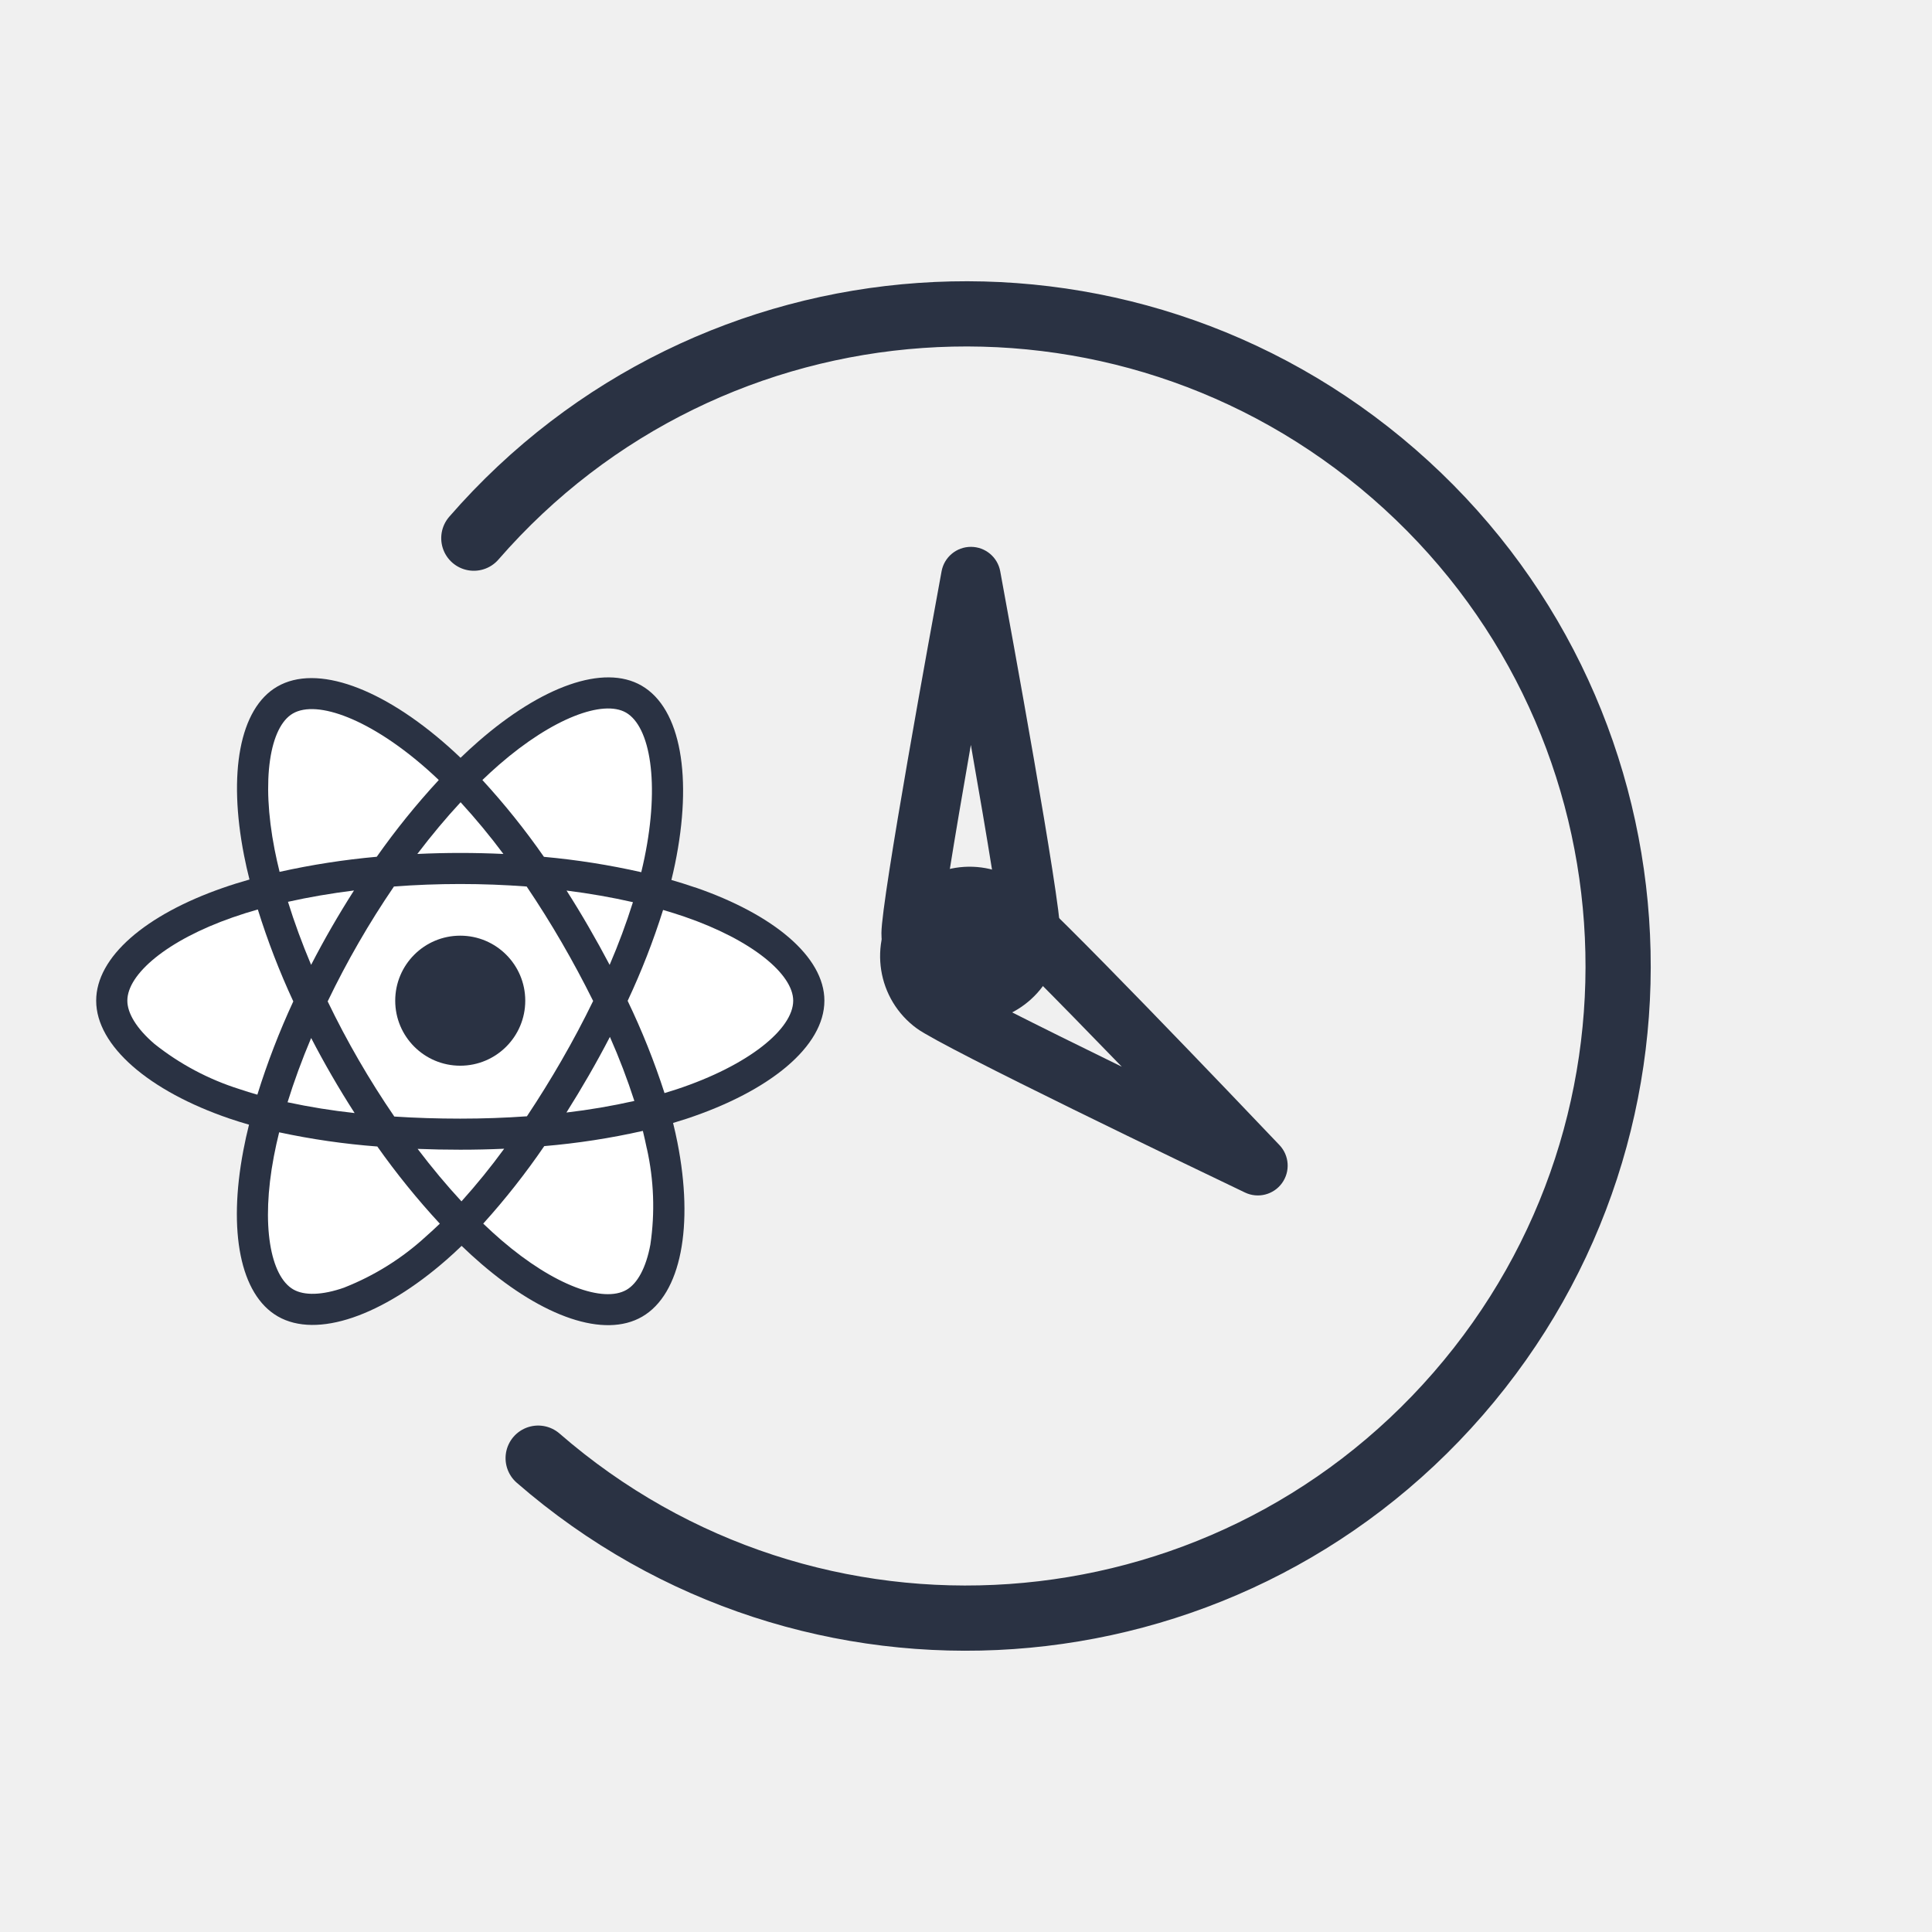
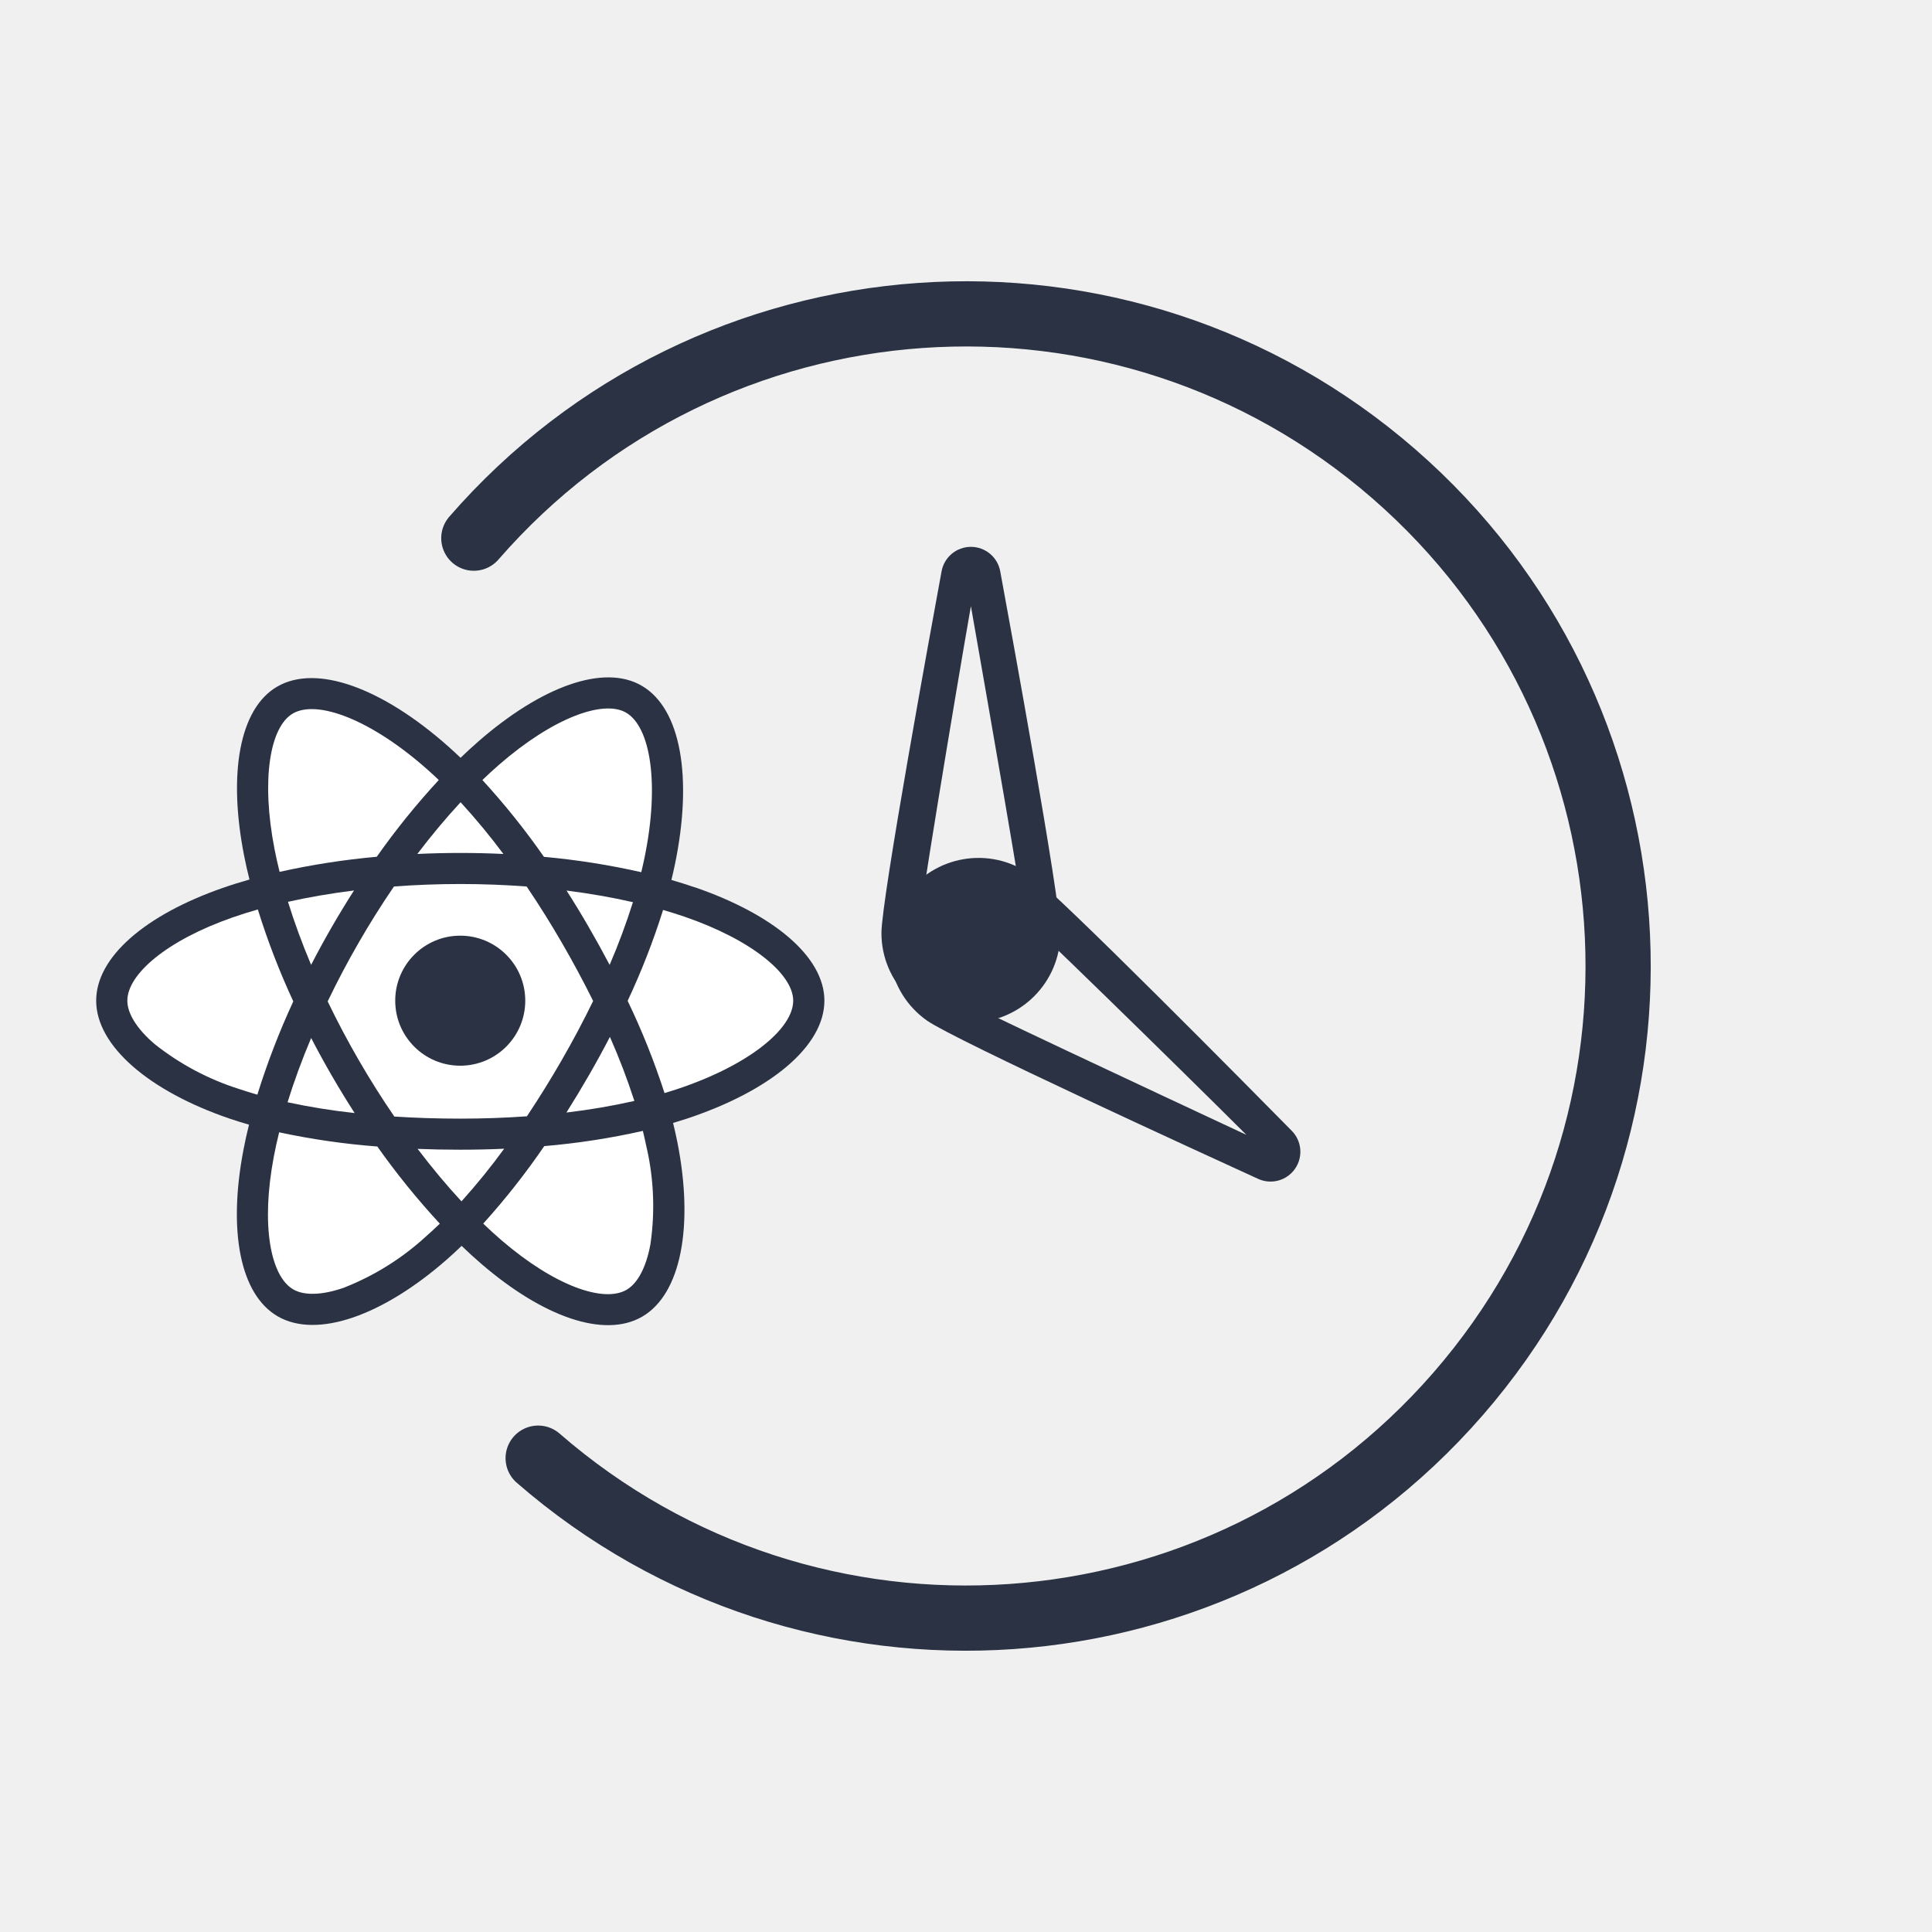
<svg xmlns="http://www.w3.org/2000/svg" width="177.757" height="177.757" viewBox="0 0 177.757 177.757">
-   <g transform="translate(-121.122 -30.122)">
-     <g transform="translate(114.728 77.932)">
-       <path d="M70.324,33.833q-1.07-.367-2.157-.68.18-.732.333-1.471c1.632-7.924.565-14.308-3.08-16.41-3.495-2.016-9.21.086-14.983,5.109q-.853.744-1.668,1.531-.545-.523-1.11-1.025c-6.05-5.372-12.114-7.635-15.755-5.527-3.491,2.021-4.526,8.023-3.056,15.533q.219,1.116.5,2.219c-.858.244-1.687.5-2.479.78C19.773,36.365,15.243,40.24,15.243,44.26c0,4.152,4.862,8.316,12.25,10.841q.9.306,1.812.566-.3,1.188-.526,2.392c-1.4,7.38-.307,13.239,3.175,15.248,3.6,2.074,9.633-.058,15.511-5.2q.7-.609,1.4-1.289.882.851,1.811,1.652c5.694,4.9,11.317,6.878,14.8,4.864,3.593-2.08,4.761-8.375,3.245-16.033q-.173-.877-.4-1.791.636-.188,1.246-.389c7.68-2.544,12.677-6.658,12.677-10.866,0-4.034-4.676-7.936-11.911-10.427Z" transform="translate(0 0)" fill="#2a3243" />
-       <path d="M75.449,59.184c-.366.121-.742.238-1.125.352a67.169,67.169,0,0,0-3.392-8.487,67.142,67.142,0,0,0,3.26-8.363c.685.2,1.35.408,1.991.629,6.2,2.134,9.981,5.289,9.981,7.72,0,2.59-4.084,5.952-10.715,8.149ZM72.7,64.636a24.234,24.234,0,0,1,.322,8.842c-.4,2.151-1.2,3.585-2.193,4.159-2.111,1.222-6.626-.366-11.5-4.556q-.837-.72-1.685-1.536a67.252,67.252,0,0,0,5.615-7.13,66.808,66.808,0,0,0,9.073-1.4q.2.827.363,1.621ZM44.872,77.426c-2.063.728-3.705.749-4.7.177-2.113-1.219-2.992-5.924-1.793-12.234q.214-1.119.489-2.224A67.3,67.3,0,0,0,47.9,64.451a69.639,69.639,0,0,0,5.751,7.1q-.624.6-1.276,1.175a24.239,24.239,0,0,1-7.5,4.695ZM35.209,59.168A24.244,24.244,0,0,1,27.4,55.017c-1.662-1.423-2.5-2.836-2.5-3.982,0-2.439,3.637-5.551,9.7-7.666q1.142-.4,2.306-.726A68.636,68.636,0,0,0,40.169,51.1a69.682,69.682,0,0,0-3.306,8.581Q36.03,59.447,35.209,59.168Zm3.239-22.05c-1.259-6.435-.423-11.288,1.681-12.506,2.241-1.3,7.2.553,12.421,5.191.334.3.669.607,1.005.928a68.581,68.581,0,0,0-5.707,7.062,69.928,69.928,0,0,0-8.94,1.389q-.256-1.026-.46-2.064Zm28.9,7.135q-.982-1.7-2.037-3.35c2.138.27,4.185.629,6.108,1.068a61.049,61.049,0,0,1-2.144,5.769q-.929-1.762-1.927-3.486ZM55.562,32.776A61.2,61.2,0,0,1,59.5,37.535q-3.957-.187-7.918,0C52.888,35.817,54.221,34.223,55.562,32.776ZM43.7,44.274q-.986,1.71-1.891,3.464c-.833-1.977-1.546-3.92-2.129-5.8,1.911-.428,3.95-.777,6.073-1.043Q44.689,42.562,43.7,44.274Zm2.115,17.1a60.936,60.936,0,0,1-6.174-.993c.591-1.91,1.32-3.9,2.171-5.914q.909,1.755,1.9,3.467,1.01,1.745,2.1,3.44Zm9.824,8.12c-1.356-1.464-2.709-3.083-4.031-4.824q1.924.076,3.92.076,2.048,0,4.044-.09A60.857,60.857,0,0,1,55.641,69.5ZM69.3,54.366a60.776,60.776,0,0,1,2.25,5.893A60.739,60.739,0,0,1,65.3,61.325q1.062-1.684,2.057-3.409,1.011-1.753,1.943-3.55Zm-4.422,2.12q-1.522,2.644-3.214,5.186c-1.988.142-4.042.215-6.135.215s-4.113-.065-6.065-.192Q47.729,59.161,46.19,56.5q-1.531-2.644-2.858-5.4,1.323-2.753,2.85-5.4h0q1.525-2.646,3.248-5.171c1.992-.151,4.035-.229,6.1-.229s4.12.079,6.111.231q1.7,2.519,3.228,5.154t2.888,5.375q-1.342,2.762-2.879,5.423Zm5.9-31.959c2.243,1.294,3.116,6.511,1.706,13.353q-.139.669-.3,1.332A68.561,68.561,0,0,0,63.23,37.8a67.231,67.231,0,0,0-5.663-7.068q.753-.726,1.541-1.413c4.946-4.3,9.568-6,11.675-4.789Z" transform="translate(-6.79 -6.775)" fill="#fff" />
-       <path d="M114.026,94.665a5.982,5.982,0,1,1-5.982,5.982,5.982,5.982,0,0,1,5.982-5.982" transform="translate(-65.287 -56.387)" fill="#2a3243" />
+   <g id="timer" transform="translate(-121.122 -30.122)">
+     <g id="react" transform="translate(114.728 77.932)">
+       <path id="Path_2" data-name="Path 2" d="M70.324,33.833q-1.07-.367-2.157-.68.18-.732.333-1.471c1.632-7.924.565-14.308-3.08-16.41-3.495-2.016-9.21.086-14.983,5.109q-.853.744-1.668,1.531-.545-.523-1.11-1.025c-6.05-5.372-12.114-7.635-15.755-5.527-3.491,2.021-4.526,8.023-3.056,15.533q.219,1.116.5,2.219c-.858.244-1.687.5-2.479.78C19.773,36.365,15.243,40.24,15.243,44.26c0,4.152,4.862,8.316,12.25,10.841q.9.306,1.812.566-.3,1.188-.526,2.392c-1.4,7.38-.307,13.239,3.175,15.248,3.6,2.074,9.633-.058,15.511-5.2q.7-.609,1.4-1.289.882.851,1.811,1.652c5.694,4.9,11.317,6.878,14.8,4.864,3.593-2.08,4.761-8.375,3.245-16.033q-.173-.877-.4-1.791.636-.188,1.246-.389c7.68-2.544,12.677-6.658,12.677-10.866,0-4.034-4.676-7.936-11.911-10.427Z" transform="translate(0 0)" fill="#2a3243" />
+       <path id="Path_3" data-name="Path 3" d="M75.449,59.184c-.366.121-.742.238-1.125.352a67.169,67.169,0,0,0-3.392-8.487,67.142,67.142,0,0,0,3.26-8.363c.685.2,1.35.408,1.991.629,6.2,2.134,9.981,5.289,9.981,7.72,0,2.59-4.084,5.952-10.715,8.149ZM72.7,64.636a24.234,24.234,0,0,1,.322,8.842c-.4,2.151-1.2,3.585-2.193,4.159-2.111,1.222-6.626-.366-11.5-4.556q-.837-.72-1.685-1.536a67.252,67.252,0,0,0,5.615-7.13,66.808,66.808,0,0,0,9.073-1.4q.2.827.363,1.621ZM44.872,77.426c-2.063.728-3.705.749-4.7.177-2.113-1.219-2.992-5.924-1.793-12.234q.214-1.119.489-2.224A67.3,67.3,0,0,0,47.9,64.451a69.639,69.639,0,0,0,5.751,7.1q-.624.6-1.276,1.175a24.239,24.239,0,0,1-7.5,4.695ZM35.209,59.168A24.244,24.244,0,0,1,27.4,55.017c-1.662-1.423-2.5-2.836-2.5-3.982,0-2.439,3.637-5.551,9.7-7.666q1.142-.4,2.306-.726A68.636,68.636,0,0,0,40.169,51.1a69.682,69.682,0,0,0-3.306,8.581Q36.03,59.447,35.209,59.168Zm3.239-22.05c-1.259-6.435-.423-11.288,1.681-12.506,2.241-1.3,7.2.553,12.421,5.191.334.3.669.607,1.005.928a68.581,68.581,0,0,0-5.707,7.062,69.928,69.928,0,0,0-8.94,1.389q-.256-1.026-.46-2.064Zm28.9,7.135q-.982-1.7-2.037-3.35c2.138.27,4.185.629,6.108,1.068a61.049,61.049,0,0,1-2.144,5.769q-.929-1.762-1.927-3.486ZM55.562,32.776A61.2,61.2,0,0,1,59.5,37.535q-3.957-.187-7.918,0C52.888,35.817,54.221,34.223,55.562,32.776ZM43.7,44.274q-.986,1.71-1.891,3.464c-.833-1.977-1.546-3.92-2.129-5.8,1.911-.428,3.95-.777,6.073-1.043Q44.689,42.562,43.7,44.274Zm2.115,17.1a60.936,60.936,0,0,1-6.174-.993c.591-1.91,1.32-3.9,2.171-5.914q.909,1.755,1.9,3.467,1.01,1.745,2.1,3.44Zm9.824,8.12c-1.356-1.464-2.709-3.083-4.031-4.824q1.924.076,3.92.076,2.048,0,4.044-.09A60.857,60.857,0,0,1,55.641,69.5ZM69.3,54.366a60.776,60.776,0,0,1,2.25,5.893A60.739,60.739,0,0,1,65.3,61.325q1.062-1.684,2.057-3.409,1.011-1.753,1.943-3.55Zm-4.422,2.12q-1.522,2.644-3.214,5.186c-1.988.142-4.042.215-6.135.215s-4.113-.065-6.065-.192Q47.729,59.161,46.19,56.5q-1.531-2.644-2.858-5.4,1.323-2.753,2.85-5.4h0q1.525-2.646,3.248-5.171c1.992-.151,4.035-.229,6.1-.229s4.12.079,6.111.231q1.7,2.519,3.228,5.154t2.888,5.375q-1.342,2.762-2.879,5.423Zm5.9-31.959c2.243,1.294,3.116,6.511,1.706,13.353q-.139.669-.3,1.332A68.561,68.561,0,0,0,63.23,37.8a67.231,67.231,0,0,0-5.663-7.068q.753-.726,1.541-1.413c4.946-4.3,9.568-6,11.675-4.789Z" transform="translate(-6.79 -6.775)" fill="#fff" />
+       <path id="Path_4" data-name="Path 4" d="M114.026,94.665a5.982,5.982,0,1,1-5.982,5.982,5.982,5.982,0,0,1,5.982-5.982" transform="translate(-65.287 -56.387)" fill="#2a3243" />
    </g>
-     <path d="M60,0A60,60,0,1,1,0,60" transform="translate(125.354 124.919) rotate(-49)" fill="none" stroke="#2a3243" stroke-linecap="round" stroke-width="6" />
-     <path d="M87.1,98.742A8.23,8.23,0,0,0,98.742,87.1C96.533,84.9,75.494,70.373,71.3,67.484A2.743,2.743,0,0,0,67.483,71.3C70.372,75.494,84.9,96.534,87.1,98.742Zm7.76-7.759a2.743,2.743,0,0,1-3.879,3.88c-.852-.861-5.14-6.826-10.3-14.175C88.037,85.844,94,90.132,94.863,90.984Z" transform="translate(210.452 -15.447) rotate(45)" fill="#2a3243" />
-     <path d="M6,0A6,6,0,1,1,0,6,6,6,0,0,1,6,0Z" transform="translate(204 113)" fill="#2a3243" />
-     <path d="M87.1,98.742A8.23,8.23,0,0,0,98.742,87.1C96.533,84.9,75.494,70.373,71.3,67.484A2.743,2.743,0,0,0,67.483,71.3C70.372,75.494,84.9,96.534,87.1,98.742Zm7.76-7.759a2.743,2.743,0,0,1-3.879,3.88c-.852-.861-5.14-6.826-10.3-14.175C88.037,85.844,94,90.132,94.863,90.984Z" transform="translate(316.643 195.339) rotate(171)" fill="#2a3243" />
+     <g id="clock">
+       <path id="Path_13" data-name="Path 13" d="M60,0A60,60,0,1,1,0,60" transform="translate(125.354 124.919) rotate(-49)" fill="none" stroke="#2a3243" stroke-linecap="round" stroke-width="6" />
+       <path id="Path_15" data-name="Path 15" d="M87.1,98.742A8.23,8.23,0,0,0,98.742,87.1C96.533,84.9,75.494,70.373,71.3,67.484A2.743,2.743,0,0,0,67.483,71.3C70.372,75.494,84.9,96.534,87.1,98.742Zm9.407-9.407c1.069,1.07.736,5.773-.334,6.842s-5.625,1.255-6.694.186C88.631,95.5,76.809,79,71.654,71.654,79,76.81,95.649,88.484,96.51,89.335Z" transform="translate(210.452 -15.447) rotate(45)" fill="#2a3243" />
+       <path id="Path_17" data-name="Path 17" d="M6,0A6,6,0,1,1,0,6,6,6,0,0,1,6,0Z" transform="translate(204.5 111)" fill="#2a3243" />
+       <path id="Path_18" data-name="Path 18" d="M87.1,98.742A8.23,8.23,0,0,0,98.742,87.1C96.533,84.9,75.494,70.373,71.3,67.484A2.743,2.743,0,0,0,67.483,71.3C70.372,75.494,84.9,96.534,87.1,98.742Zm9.407-9.407c1.069,1.07.736,5.773-.334,6.842s-5.625,1.255-6.694.186C88.631,95.5,76.809,79,71.654,71.654,79,76.81,95.649,88.484,96.51,89.335Z" transform="matrix(-0.985, 0.174, -0.174, -0.985, 318.848, 192.65)" fill="#2a3243" />
+     </g>
  </g>
</svg>
